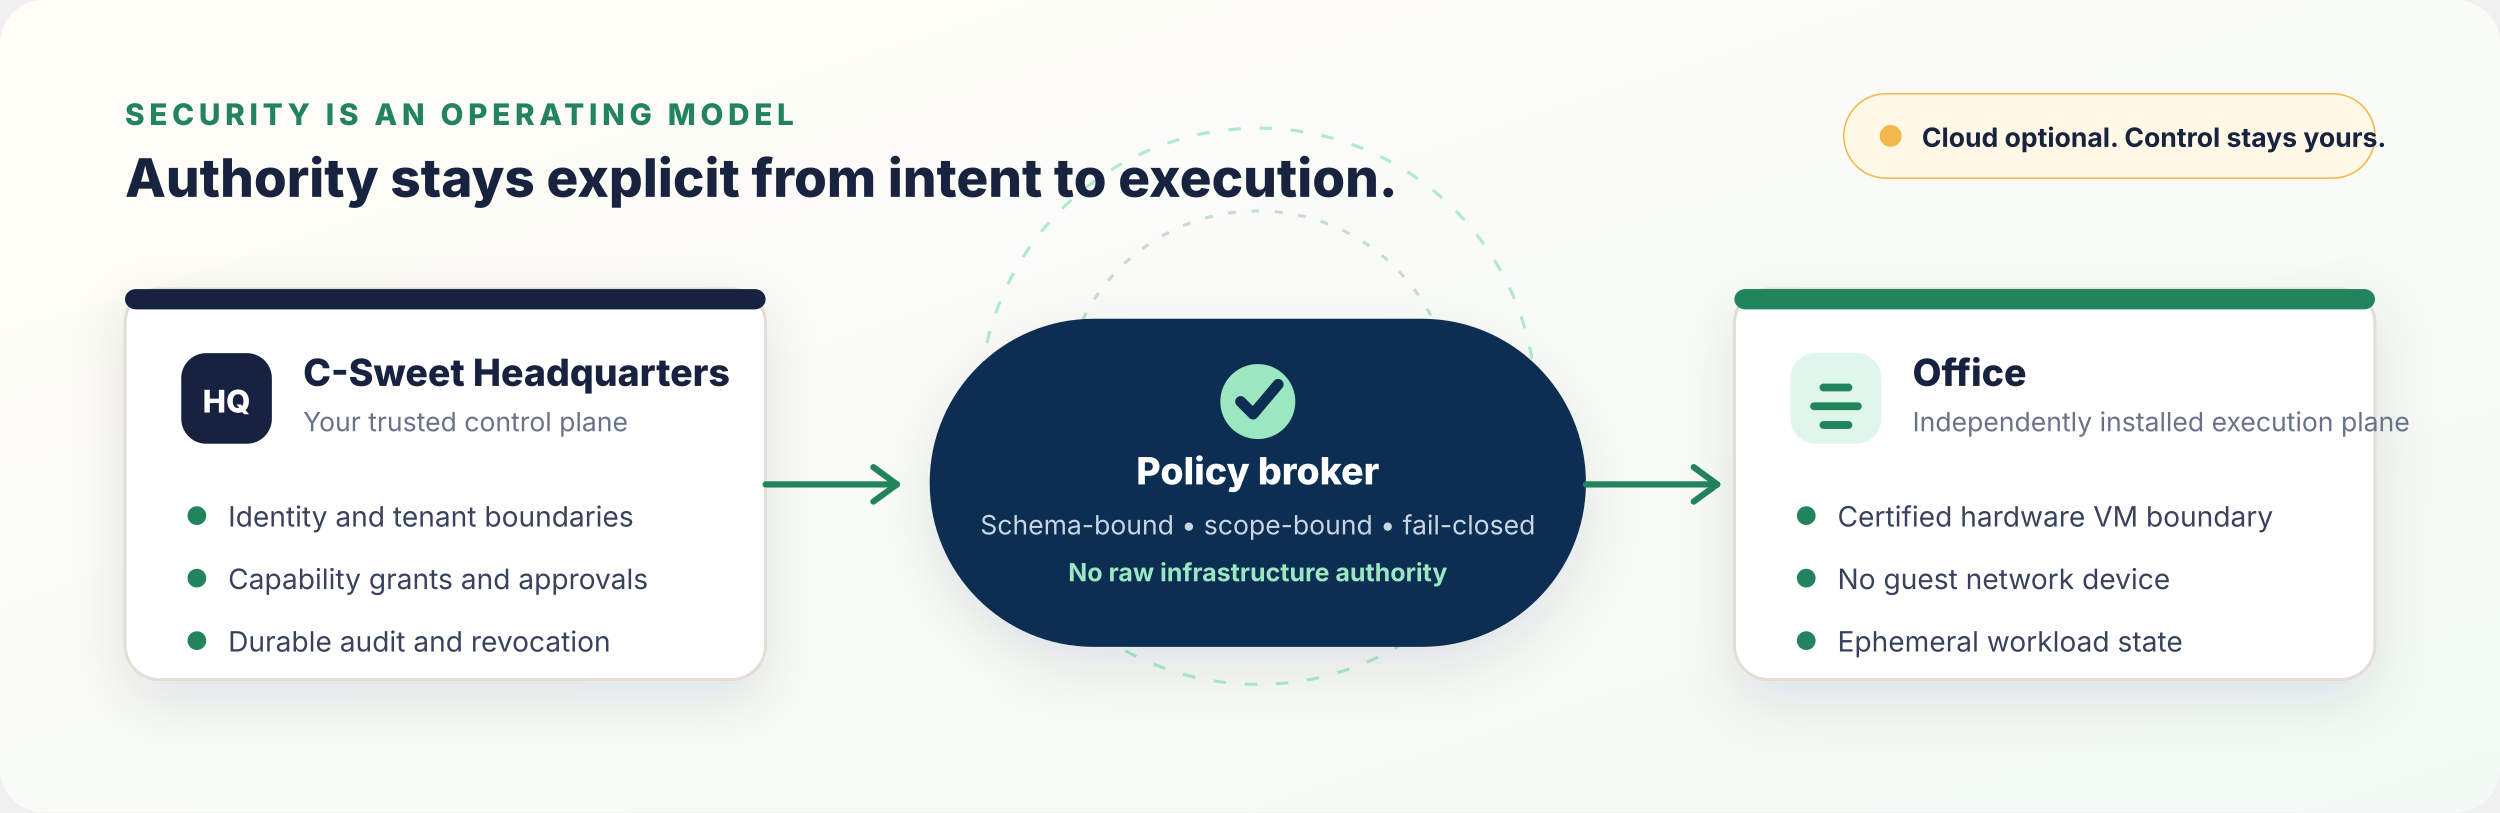
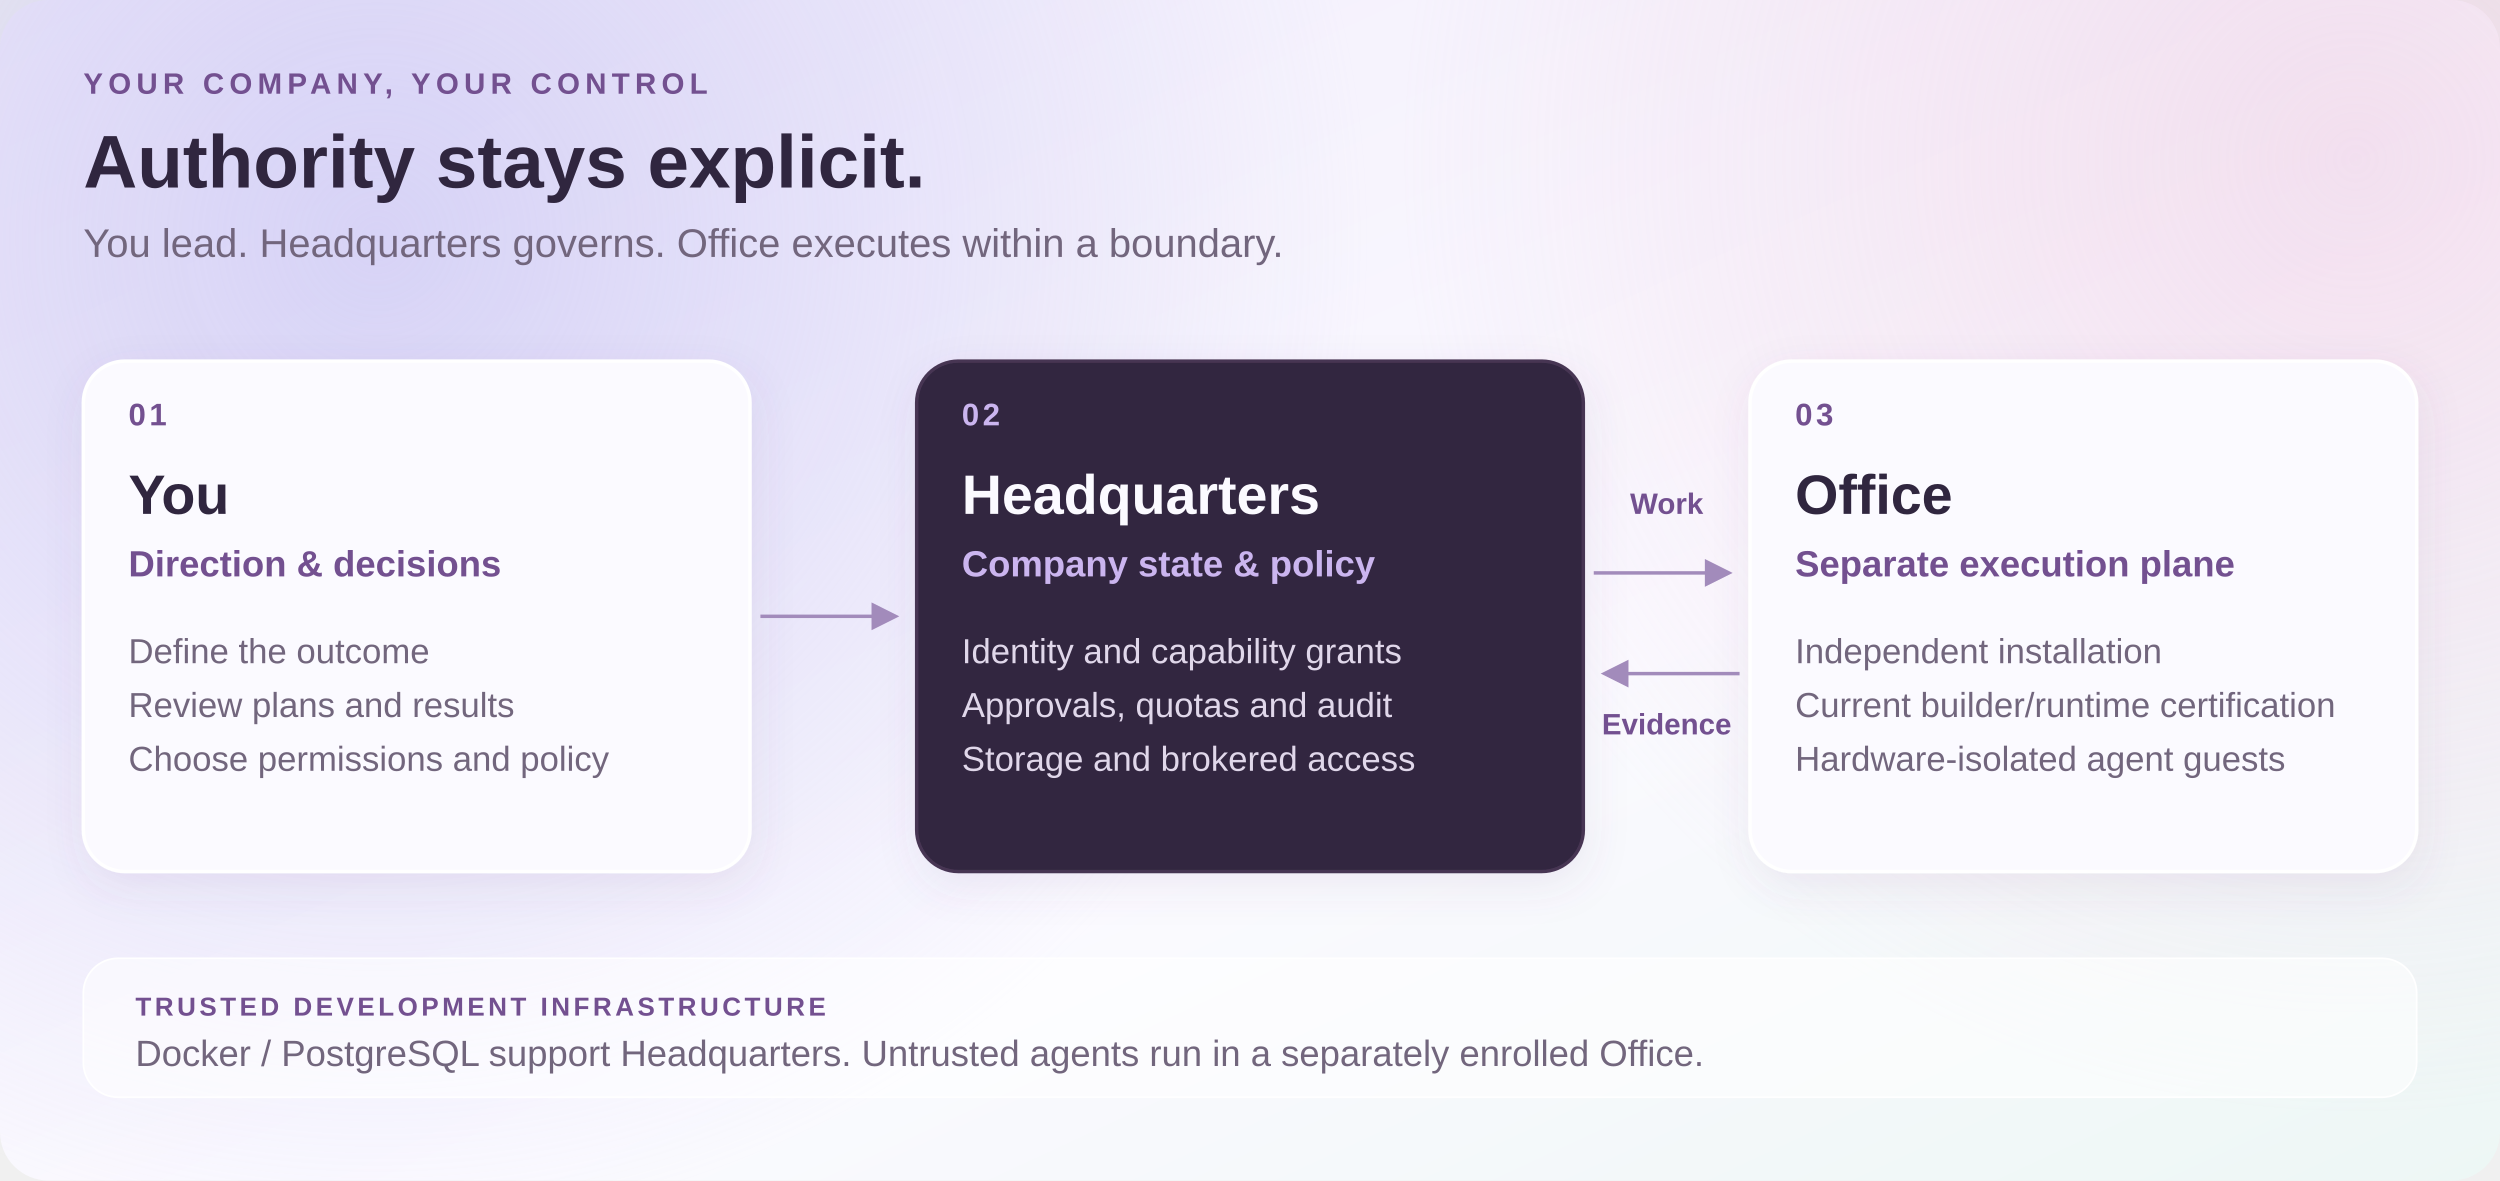
- <svg xmlns="http://www.w3.org/2000/svg" width="1600" height="520" viewBox="0 0 1600 520" role="img" aria-labelledby="title desc">
+ <svg xmlns="http://www.w3.org/2000/svg" width="1440" height="680" viewBox="0 0 1440 680" role="img" aria-labelledby="title desc">
  <defs>
-     <linearGradient id="background" x1="0" y1="0" x2="1" y2="1">
-       <stop offset="0" stop-color="#fffcf7" />
-       <stop offset="1" stop-color="#f3faf6" />
+     <linearGradient id="paper" x2="1" y2="1">
+       <stop stop-color="#f1ecfb" />
+       <stop offset=".6" stop-color="#fbfaff" />
+       <stop offset="1" stop-color="#edf7f5" />
    </linearGradient>
-     <filter id="shadow" x="-20%" y="-20%" width="140%" height="160%">
-       <feDropShadow dx="0" dy="14" stdDeviation="18" flood-color="#18233f" flood-opacity=".10" />
+     <radialGradient id="lavender">
+       <stop stop-color="#c5c1f2" stop-opacity=".62" />
+       <stop offset="1" stop-color="#c5c1f2" stop-opacity="0" />
+     </radialGradient>
+     <radialGradient id="pink">
+       <stop stop-color="#eac2dd" stop-opacity=".46" />
+       <stop offset="1" stop-color="#eac2dd" stop-opacity="0" />
+     </radialGradient>
+     <filter id="shadow" x="-10%" y="-15%" width="120%" height="145%">
+       <feDropShadow dy="8" stdDeviation="12" flood-color="#735090" flood-opacity=".09" />
    </filter>
+     <marker id="arrow" markerWidth="8" markerHeight="8" refX="6" refY="4" orient="auto">
+       <path d="M0 0L8 4L0 8Z" fill="#a28bbb" />
+     </marker>
  </defs>
-   <rect width="1600" height="520" rx="28" fill="url(#background)" />
-   <circle cx="805" cy="260" r="178" fill="none" stroke="#9be7c2" stroke-width="2" stroke-dasharray="8 12" opacity=".8" />
-   <circle cx="805" cy="260" r="125" fill="none" stroke="#23845c" stroke-width="2" stroke-dasharray="5 10" opacity=".25" />
-   <text x="80" y="80" fill="#23845c" font-family="Inter,Segoe UI,Arial,sans-serif" font-size="19" font-weight="800" letter-spacing="3">SECURITY IS AN OPERATING MODEL</text>
-   <text x="80" y="126" fill="#18233f" font-family="Inter,Segoe UI,Arial,sans-serif" font-size="34" font-weight="800">Authority stays explicit from intent to execution.</text>
-   <g filter="url(#shadow)">
-     <rect x="80" y="185" width="410" height="250" rx="22" fill="#ffffff" stroke="#e2ddd5" stroke-width="2" />
-     <rect x="80" y="185" width="410" height="13" rx="7" fill="#18233f" />
-     <rect x="116" y="226" width="58" height="58" rx="16" fill="#18233f" />
-     <text x="145" y="264" fill="#ffffff" text-anchor="middle" font-family="Inter,Segoe UI,Arial,sans-serif" font-size="20" font-weight="800">HQ</text>
-     <text x="194" y="247" fill="#18233f" font-family="Inter,Segoe UI,Arial,sans-serif" font-size="24" font-weight="800">C-Sweet Headquarters</text>
-     <text x="194" y="276" fill="#68738a" font-family="Inter,Segoe UI,Arial,sans-serif" font-size="17">Your trusted control plane</text>
-     <circle cx="126" cy="330" r="6" fill="#23845c" />
-     <text x="146" y="337" fill="#37435d" font-family="Inter,Segoe UI,Arial,sans-serif" font-size="18">Identity and tenant boundaries</text>
-     <circle cx="126" cy="370" r="6" fill="#23845c" />
-     <text x="146" y="377" fill="#37435d" font-family="Inter,Segoe UI,Arial,sans-serif" font-size="18">Capability grants and approvals</text>
-     <circle cx="126" cy="410" r="6" fill="#23845c" />
-     <text x="146" y="417" fill="#37435d" font-family="Inter,Segoe UI,Arial,sans-serif" font-size="18">Durable audit and revocation</text>
+   <rect width="1440" height="680" rx="28" fill="url(#paper)" />
+   <circle cx="216.0" cy="136.0" r="576.0" fill="url(#lavender)" />
+   <circle cx="1353.6" cy="95.2" r="547.2" fill="url(#pink)" />
+   <g font-family="Segoe UI,Arial,sans-serif">
+     <text x="48" y="54" font-size="17" fill="#735090" font-weight="650" letter-spacing="3">YOUR COMPANY, YOUR CONTROL</text>
+     <text x="48" y="108" font-size="43" fill="#30263f" font-weight="600">Authority stays explicit.</text>
+     <text x="48" y="148" font-size="23" fill="#72667d" font-weight="400">You lead. Headquarters governs. Office executes within a boundary.</text>
+     <rect x="48" y="208" width="384" height="294" rx="24" fill="#fbfaff" stroke="#ffffff" stroke-width="2" filter="url(#shadow)" />
+     <text x="74" y="245" font-size="18" fill="#735090" font-weight="650" letter-spacing="2">01</text>
+     <text x="74" y="296" font-size="32" fill="#30263f" font-weight="600">You</text>
+     <text x="74" y="332" font-size="21" fill="#735090" font-weight="550">Direction &amp; decisions</text>
+     <text x="74" y="382" font-size="20" fill="#72667d" font-weight="400">Define the outcome</text>
+     <text x="74" y="413" font-size="20" fill="#72667d" font-weight="400">Review plans and results</text>
+     <text x="74" y="444" font-size="20" fill="#72667d" font-weight="400">Choose permissions and policy</text>
+     <rect x="528" y="208" width="384" height="294" rx="24" fill="#30263f" stroke="#473553" stroke-width="2" filter="url(#shadow)" />
+     <text x="554" y="245" font-size="18" fill="#cbb5ef" font-weight="650" letter-spacing="2">02</text>
+     <text x="554" y="296" font-size="32" fill="#fbfaff" font-weight="600">Headquarters</text>
+     <text x="554" y="332" font-size="21" fill="#cbb5ef" font-weight="550">Company state &amp; policy</text>
+     <text x="554" y="382" font-size="20" fill="#e0d7ea" font-weight="400">Identity and capability grants</text>
+     <text x="554" y="413" font-size="20" fill="#e0d7ea" font-weight="400">Approvals, quotas and audit</text>
+     <text x="554" y="444" font-size="20" fill="#e0d7ea" font-weight="400">Storage and brokered access</text>
+     <rect x="1008" y="208" width="384" height="294" rx="24" fill="#fbfaff" stroke="#ffffff" stroke-width="2" filter="url(#shadow)" />
+     <text x="1034" y="245" font-size="18" fill="#735090" font-weight="650" letter-spacing="2">03</text>
+     <text x="1034" y="296" font-size="32" fill="#30263f" font-weight="600">Office</text>
+     <text x="1034" y="332" font-size="21" fill="#735090" font-weight="550">Separate execution plane</text>
+     <text x="1034" y="382" font-size="20" fill="#72667d" font-weight="400">Independent installation</text>
+     <text x="1034" y="413" font-size="20" fill="#72667d" font-weight="400">Current builder/runtime certification</text>
+     <text x="1034" y="444" font-size="20" fill="#72667d" font-weight="400">Hardware-isolated agent guests</text>
+     <g fill="none" stroke="#a28bbb" stroke-width="2" marker-end="url(#arrow)">
+       <path d="M438 355H514" />
+       <path d="M918 330H994" />
+       <path d="M1002 388H926" />
+     </g>
+     <text x="960" y="296" font-size="17" fill="#735090" font-weight="550" text-anchor="middle">Work</text>
+     <text x="960" y="423" font-size="17" fill="#735090" font-weight="550" text-anchor="middle">Evidence</text>
+     <rect x="48" y="552" width="1344" height="80" rx="20" fill="#ffffff8f" stroke="#ffffff" />
+     <text x="78" y="585" font-size="15" fill="#735090" font-weight="650" letter-spacing="2">TRUSTED DEVELOPMENT INFRASTRUCTURE</text>
+     <text x="78" y="614" font-size="21" fill="#72667d" font-weight="400">Docker / PostgreSQL support Headquarters. Untrusted agents run in a separately enrolled Office.</text>
  </g>
-   <g filter="url(#shadow)">
-     <rect x="595" y="204" width="420" height="210" rx="105" fill="#0b2e53" />
-     <circle cx="805" cy="257" r="24" fill="#9be7c2" />
-     <path d="M794 257l8 8 16-19" fill="none" stroke="#0b2e53" stroke-width="7" stroke-linecap="round" stroke-linejoin="round" />
-     <text x="805" y="310" fill="#ffffff" text-anchor="middle" font-family="Inter,Segoe UI,Arial,sans-serif" font-size="24" font-weight="800">Policy broker</text>
-     <text x="805" y="342" fill="#c9d6e1" text-anchor="middle" font-family="Inter,Segoe UI,Arial,sans-serif" font-size="17">Schema-bound • scope-bound • fail-closed</text>
-     <text x="805" y="372" fill="#9be7c2" text-anchor="middle" font-family="Inter,Segoe UI,Arial,sans-serif" font-size="16" font-weight="700">No raw infrastructure authority</text>
-   </g>
-   <path d="M490 310h84" fill="none" stroke="#23845c" stroke-width="4" stroke-linecap="round" />
-   <path d="M559 299l15 11-15 11" fill="none" stroke="#23845c" stroke-width="4" stroke-linecap="round" stroke-linejoin="round" />
-   <path d="M1015 310h84" fill="none" stroke="#23845c" stroke-width="4" stroke-linecap="round" />
-   <path d="M1084 299l15 11-15 11" fill="none" stroke="#23845c" stroke-width="4" stroke-linecap="round" stroke-linejoin="round" />
-   <g filter="url(#shadow)">
-     <rect x="1110" y="185" width="410" height="250" rx="22" fill="#ffffff" stroke="#e2ddd5" stroke-width="2" />
-     <rect x="1110" y="185" width="410" height="13" rx="7" fill="#23845c" />
-     <rect x="1146" y="226" width="58" height="58" rx="16" fill="#dff6eb" />
-     <path d="M1161 260h28M1167 248h16M1167 272h16" fill="none" stroke="#23845c" stroke-width="5" stroke-linecap="round" />
-     <text x="1224" y="247" fill="#18233f" font-family="Inter,Segoe UI,Arial,sans-serif" font-size="24" font-weight="800">Office</text>
-     <text x="1224" y="276" fill="#68738a" font-family="Inter,Segoe UI,Arial,sans-serif" font-size="17">Independently installed execution plane</text>
-     <circle cx="1156" cy="330" r="6" fill="#23845c" />
-     <text x="1176" y="337" fill="#37435d" font-family="Inter,Segoe UI,Arial,sans-serif" font-size="18">Certified hardware VM boundary</text>
-     <circle cx="1156" cy="370" r="6" fill="#23845c" />
-     <text x="1176" y="377" fill="#37435d" font-family="Inter,Segoe UI,Arial,sans-serif" font-size="18">No guest network device</text>
-     <circle cx="1156" cy="410" r="6" fill="#23845c" />
-     <text x="1176" y="417" fill="#37435d" font-family="Inter,Segoe UI,Arial,sans-serif" font-size="18">Ephemeral workload state</text>
-   </g>
-   <rect x="1180" y="60" width="340" height="54" rx="27" fill="#fff8e7" stroke="#f2b84b" />
-   <circle cx="1210" cy="87" r="7" fill="#f2b84b" />
-   <text x="1230" y="94" fill="#18233f" font-family="Inter,Segoe UI,Arial,sans-serif" font-size="17" font-weight="700">Cloud optional. Control stays yours.</text>
</svg>
